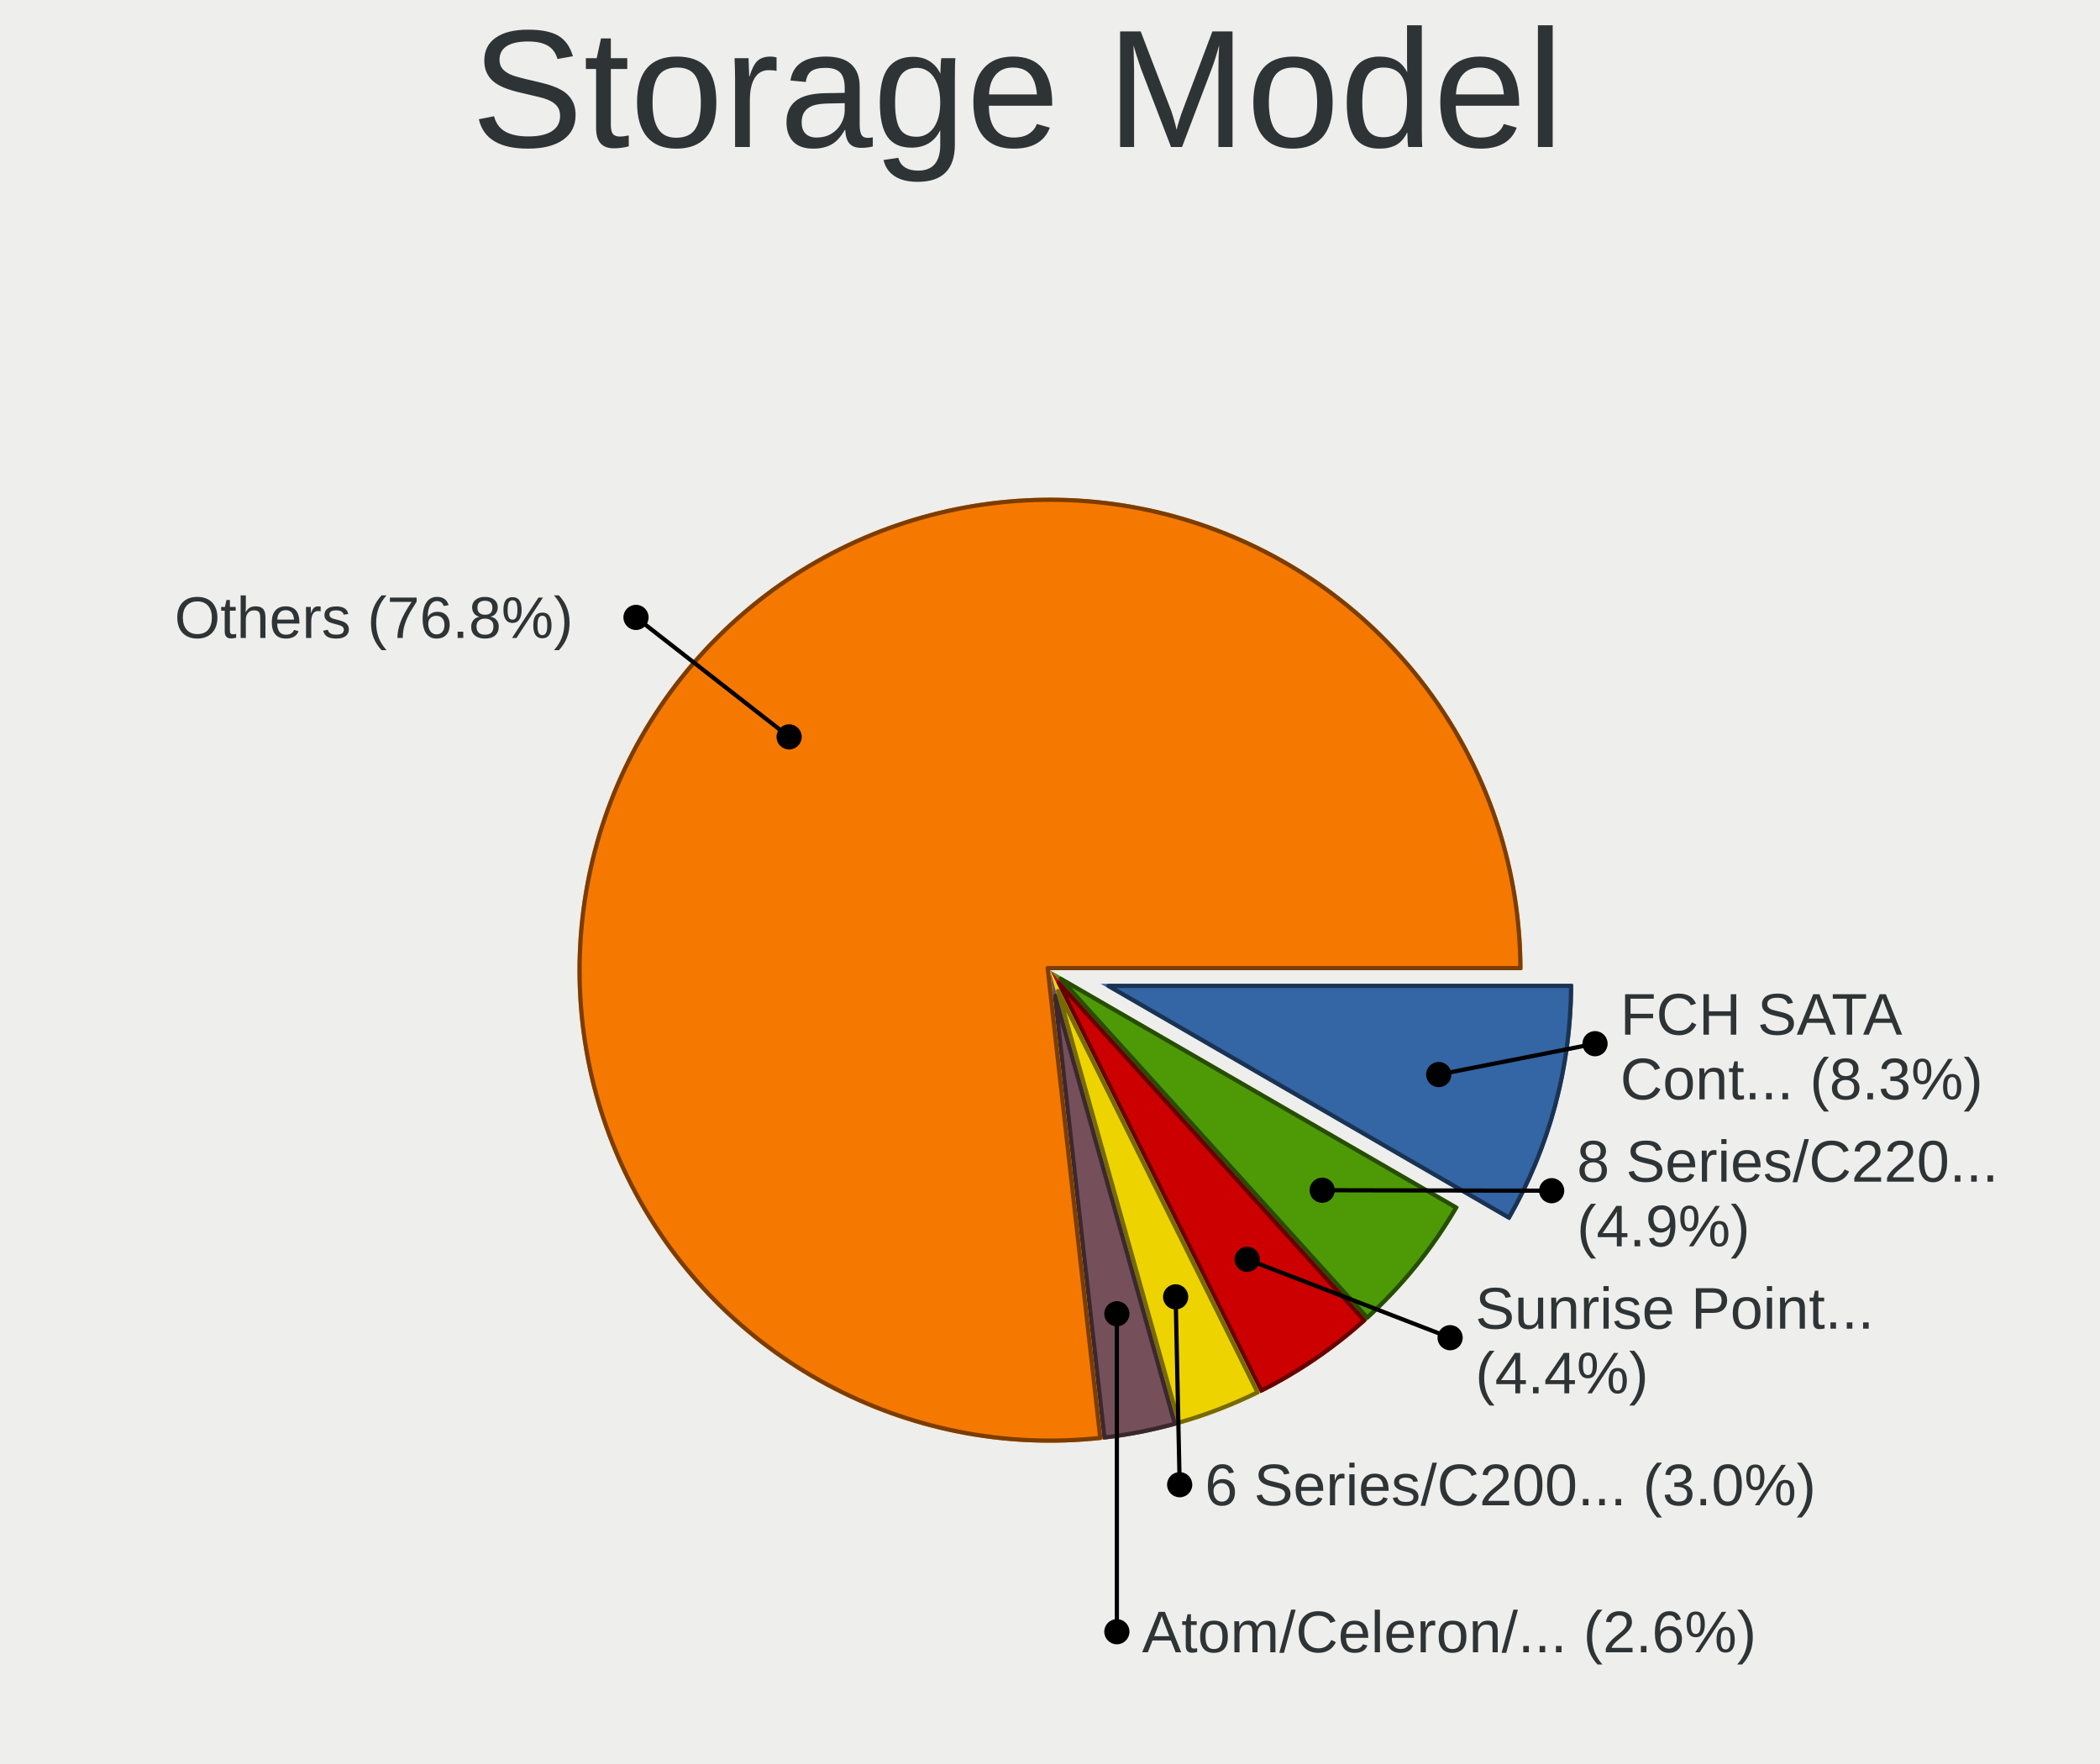
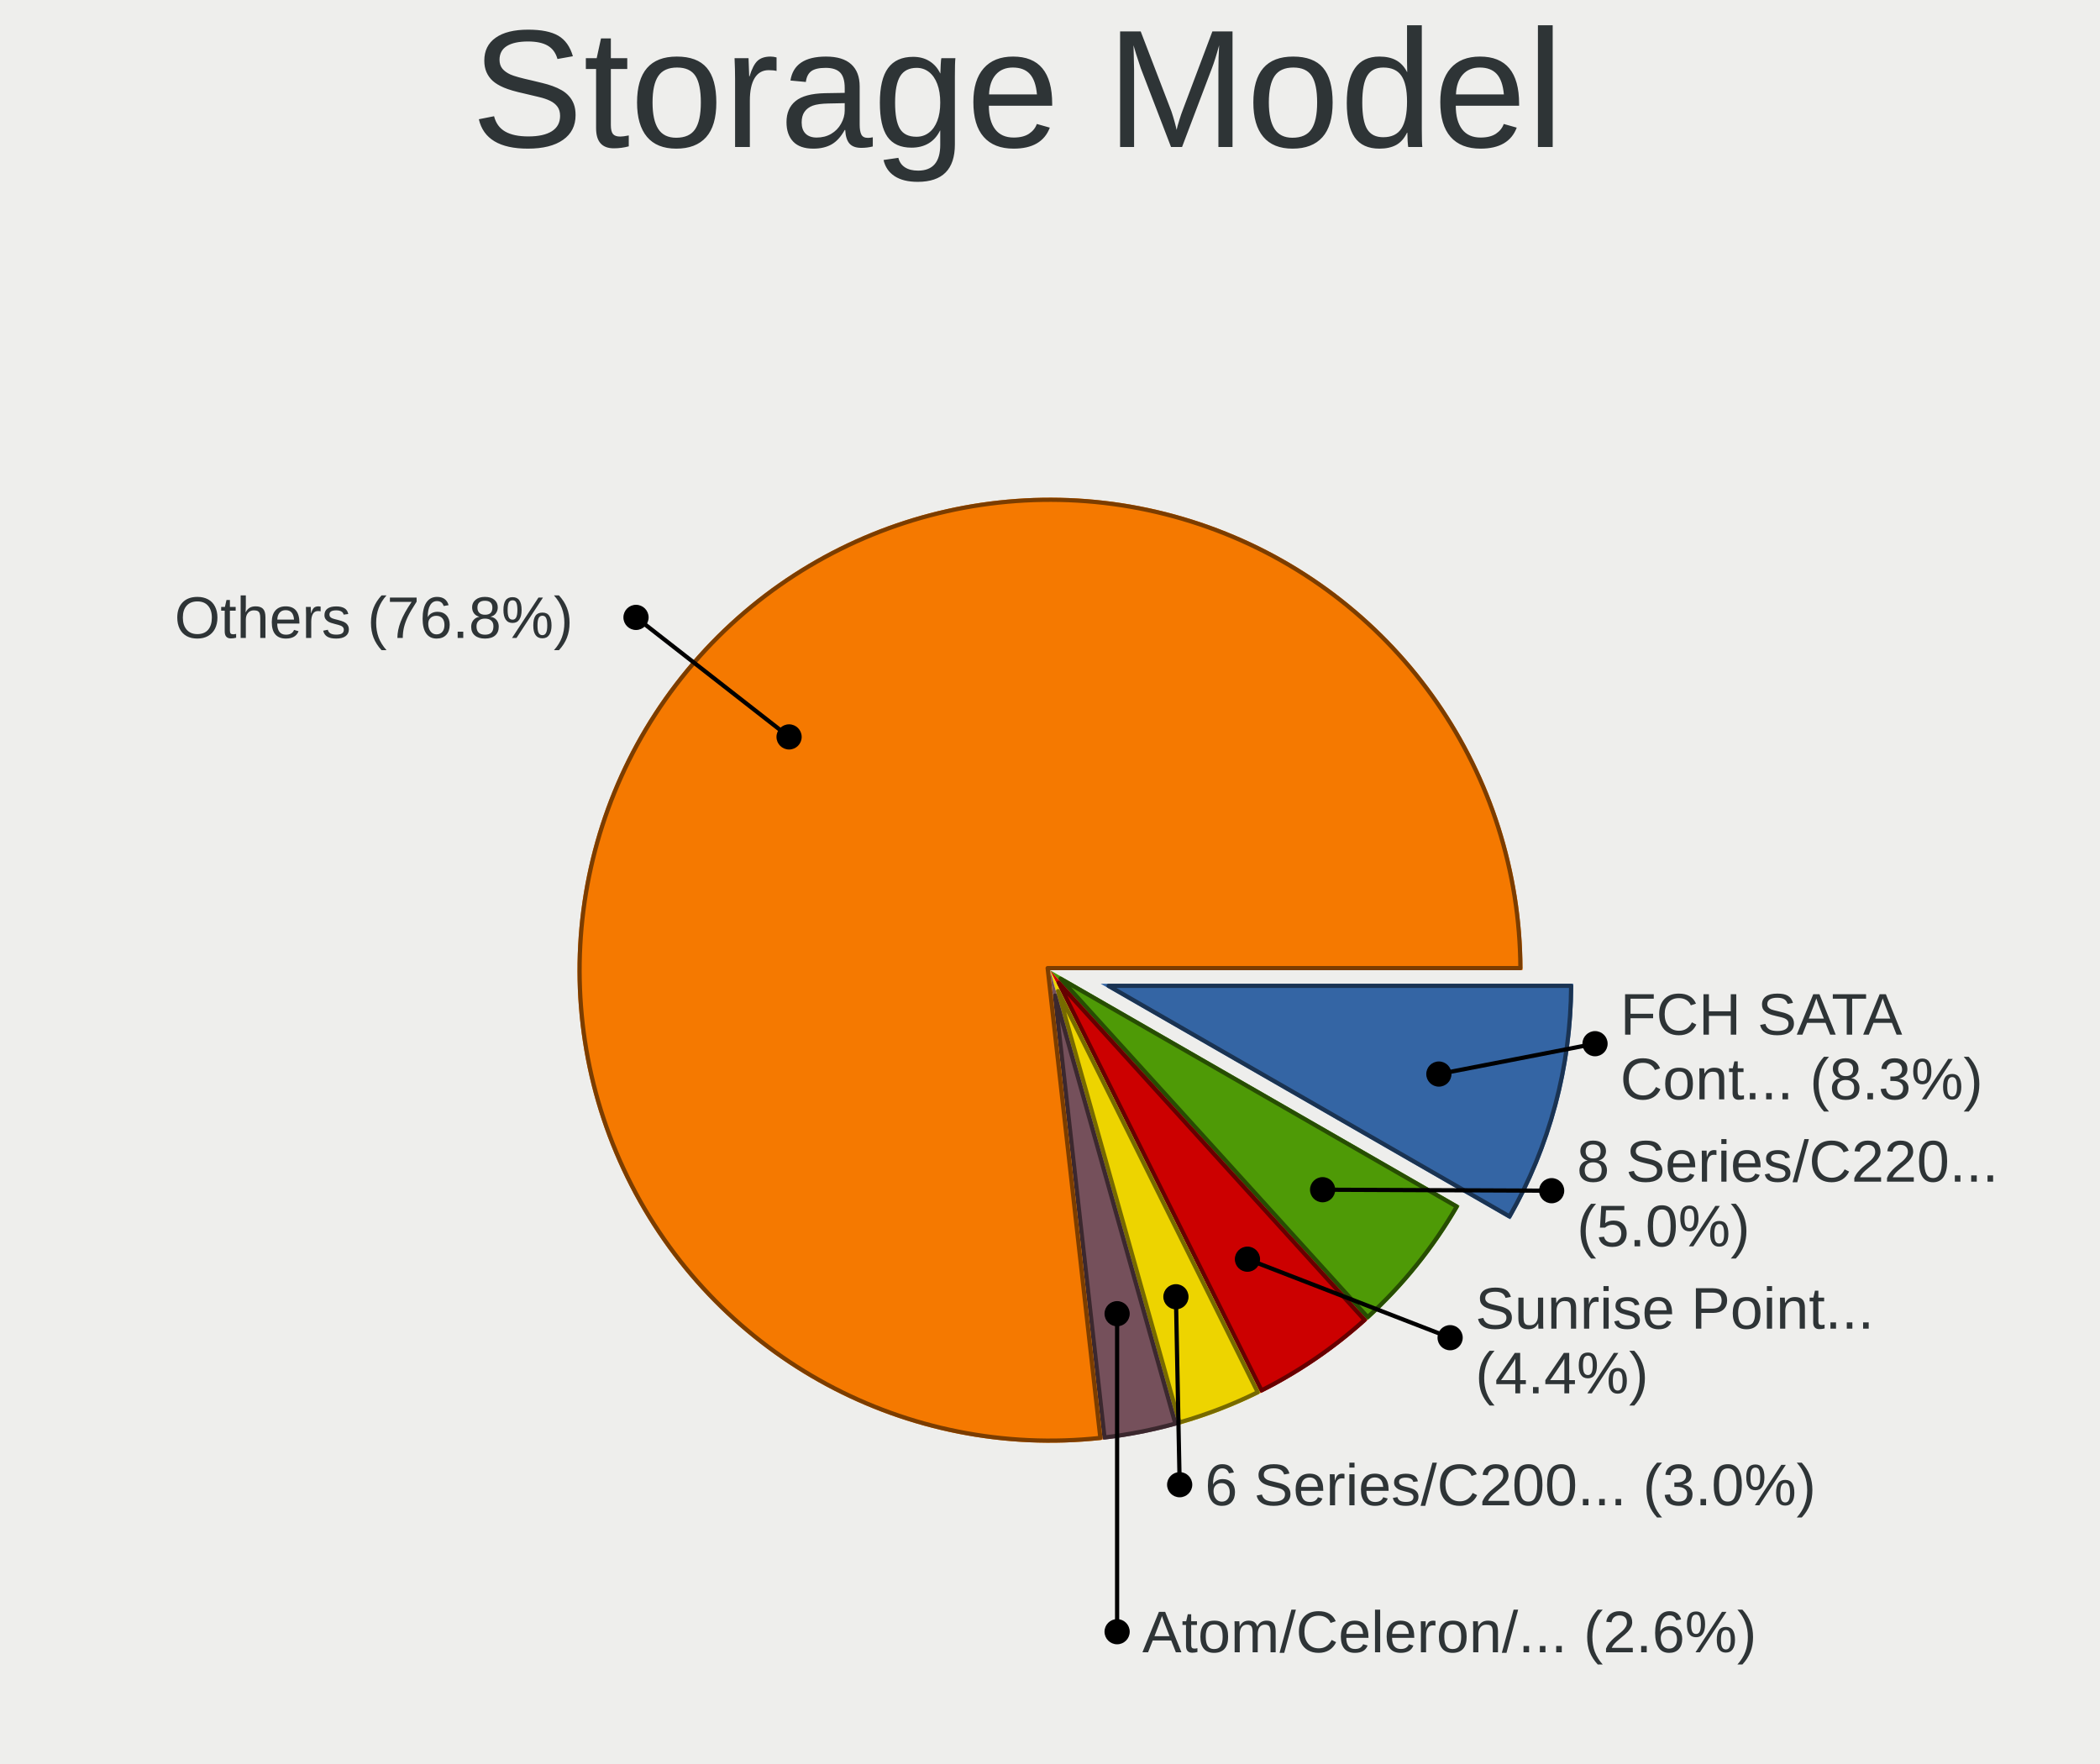
<svg xmlns="http://www.w3.org/2000/svg" width="500" height="420" version="1.0" id="ezcGraph">
  <defs />
  <g id="ezcGraphChart" color-rendering="optimizeQuality" shape-rendering="geometricPrecision" text-rendering="optimizeLegibility">
    <path d=" M 0,420 L 0,0 L 500,0 L 500,420 L 0,420 z " style="fill: #eeeeec; fill-opacity: 1.00; stroke: none;" id="ezcGraphPolygon_1" />
    <path d=" M 0,42 L 0,0 L 500,0 L 500,42 L 0,42 z " style="fill: #000000; fill-opacity: 0.00; stroke: none;" id="ezcGraphPolygon_2" />
-     <path d="M 262.07,234.24 L 374.57,234.24 A 112.50,112.50 0 0,1 359.45,290.58 z" style="fill: #3465a4; fill-opacity: 1.00; stroke: none; cursor: pointer;" id="ezcGraphCircleSector_4" />
-     <path d="M 263.94,234.74 L 374.07,234.74 A 112.00,112.00 0 0,1 359.27,289.90 z" style="fill: none; stroke: #1a3352; stroke-width: 1; stroke-opacity: 1.00; stroke-linecap: round; stroke-linejoin: round;" id="ezcGraphCircleSector_5" />
-     <path d="M 250.00,231.00 L 347.38,287.34 A 112.50,112.50 0 0,1 325.50,314.41 z" style="fill: #4e9a06; fill-opacity: 1.00; stroke: none; cursor: pointer;" id="ezcGraphCircleSector_6" />
-     <path d="M 252.51,233.03 L 346.69,287.52 A 112.00,112.00 0 0,1 325.53,313.70 z" style="fill: none; stroke: #274d03; stroke-width: 1; stroke-opacity: 1.00; stroke-linecap: round; stroke-linejoin: round;" id="ezcGraphCircleSector_7" />
-     <path d="M 250.00,231.00 L 325.50,314.41 A 112.50,112.50 0 0,1 300.09,331.74 z" style="fill: #cc0000; fill-opacity: 1.00; stroke: none; cursor: pointer;" id="ezcGraphCircleSector_8" />
-     <path d="M 252.06,234.02 L 324.79,314.37 A 112.00,112.00 0 0,1 300.31,331.07 z" style="fill: none; stroke: #660000; stroke-width: 1; stroke-opacity: 1.00; stroke-linecap: round; stroke-linejoin: round;" id="ezcGraphCircleSector_9" />
-     <path d="M 250.00,231.00 L 300.09,331.74 A 112.50,112.50 0 0,1 280.33,339.33 z" style="fill: #edd400; fill-opacity: 1.00; stroke: none; cursor: pointer;" id="ezcGraphCircleSector_10" />
-     <path d="M 251.91,235.96 L 299.41,331.51 A 112.00,112.00 0 0,1 280.68,338.72 z" style="fill: none; stroke: #776a00; stroke-width: 1; stroke-opacity: 1.00; stroke-linecap: round; stroke-linejoin: round;" id="ezcGraphCircleSector_11" />
-     <path d="M 250.00,231.00 L 280.33,339.33 A 112.50,112.50 0 0,1 262.52,342.80 z" style="fill: #75505b; fill-opacity: 1.00; stroke: none; cursor: pointer;" id="ezcGraphCircleSector_12" />
-     <path d="M 251.18,237.08 L 279.71,338.99 A 112.00,112.00 0 0,1 262.96,342.25 z" style="fill: none; stroke: #3b282e; stroke-width: 1; stroke-opacity: 1.00; stroke-linecap: round; stroke-linejoin: round;" id="ezcGraphCircleSector_13" />
-     <path d="M 250.00,231.00 L 262.52,342.80 A 112.50,112.50 0 1,1 362.50,231.00 z" style="fill: #f57900; fill-opacity: 1.00; stroke: none;" id="ezcGraphCircleSector_14" />
-     <path d="M 249.44,230.50 L 261.96,342.36 A 112.00,112.00 0 1,1 362.00,230.50 z" style="fill: none; stroke: #7b3d00; stroke-width: 1; stroke-opacity: 1.00; stroke-linecap: round; stroke-linejoin: round;" id="ezcGraphCircleSector_15" />
-     <path d=" M 187.883,175.449 L 151.431,147" style="fill: none; stroke: #000000; stroke-width: 1; stroke-opacity: 1.00; stroke-linecap: round; stroke-linejoin: round;" id="ezcGraphLine_16" />
-     <ellipse cx="187.883" cy="175.449" rx="3" ry="3" style="fill: #000000; fill-opacity: 1.00; stroke: none;" id="ezcGraphCircle_17" />
+     <path d="M 262.08,234.23 L 374.58,234.23 A 112.50,112.50 0 0,1 359.60,290.32 z" style="fill: #3465a4; fill-opacity: 1.00; stroke: none; cursor: pointer;" id="ezcGraphCircleSector_4" />
+     <path d="M 263.95,234.73 L 374.08,234.73 A 112.00,112.00 0 0,1 359.41,289.63 z" style="fill: none; stroke: #1a3352; stroke-width: 1; stroke-opacity: 1.00; stroke-linecap: round; stroke-linejoin: round;" id="ezcGraphCircleSector_5" />
+     <path d="M 250.00,231.00 L 347.52,287.09 A 112.50,112.50 0 0,1 325.60,314.31 z" style="fill: #4e9a06; fill-opacity: 1.00; stroke: none; cursor: pointer;" id="ezcGraphCircleSector_6" />
+     <path d="M 252.51,233.02 L 346.84,287.28 A 112.00,112.00 0 0,1 325.64,313.60 z" style="fill: none; stroke: #274d03; stroke-width: 1; stroke-opacity: 1.00; stroke-linecap: round; stroke-linejoin: round;" id="ezcGraphCircleSector_7" />
+     <path d="M 250.00,231.00 L 325.60,314.31 A 112.50,112.50 0 0,1 300.13,331.71 z" style="fill: #cc0000; fill-opacity: 1.00; stroke: none; cursor: pointer;" id="ezcGraphCircleSector_8" />
+     <path d="M 252.06,234.01 L 324.90,314.28 A 112.00,112.00 0 0,1 300.36,331.04 z" style="fill: none; stroke: #660000; stroke-width: 1; stroke-opacity: 1.00; stroke-linecap: round; stroke-linejoin: round;" id="ezcGraphCircleSector_9" />
+     <path d="M 250.00,231.00 L 300.13,331.71 A 112.50,112.50 0 0,1 280.46,339.30 z" style="fill: #edd400; fill-opacity: 1.00; stroke: none; cursor: pointer;" id="ezcGraphCircleSector_10" />
+     <path d="M 251.92,235.98 L 299.46,331.49 A 112.00,112.00 0 0,1 280.80,338.68 z" style="fill: none; stroke: #776a00; stroke-width: 1; stroke-opacity: 1.00; stroke-linecap: round; stroke-linejoin: round;" id="ezcGraphCircleSector_11" />
+     <path d="M 250.00,231.00 L 280.46,339.30 A 112.50,112.50 0 0,1 262.54,342.80 z" style="fill: #75505b; fill-opacity: 1.00; stroke: none; cursor: pointer;" id="ezcGraphCircleSector_12" />
+     <path d="M 251.18,237.05 L 279.84,338.95 A 112.00,112.00 0 0,1 262.98,342.25 z" style="fill: none; stroke: #3b282e; stroke-width: 1; stroke-opacity: 1.00; stroke-linecap: round; stroke-linejoin: round;" id="ezcGraphCircleSector_13" />
+     <path d="M 250.00,231.00 L 262.54,342.80 A 112.50,112.50 0 1,1 362.50,231.00 z" style="fill: #f57900; fill-opacity: 1.00; stroke: none;" id="ezcGraphCircleSector_14" />
+     <path d="M 249.44,230.50 L 261.99,342.36 A 112.00,112.00 0 1,1 362.00,230.50 z" style="fill: none; stroke: #7b3d00; stroke-width: 1; stroke-opacity: 1.00; stroke-linecap: round; stroke-linejoin: round;" id="ezcGraphCircleSector_15" />
+     <path d=" M 187.876,175.456 L 151.431,147" style="fill: none; stroke: #000000; stroke-width: 1; stroke-opacity: 1.00; stroke-linecap: round; stroke-linejoin: round;" id="ezcGraphLine_16" />
+     <ellipse cx="187.876" cy="175.456" rx="3" ry="3" style="fill: #000000; fill-opacity: 1.00; stroke: none;" id="ezcGraphCircle_17" />
    <ellipse cx="151.431" cy="147" rx="3" ry="3" style="fill: #000000; fill-opacity: 1.00; stroke: none;" id="ezcGraphCircle_18" />
-     <path d=" M 342.557,255.846 L 379.769,248.5" style="fill: none; stroke: #000000; stroke-width: 1; stroke-opacity: 1.00; stroke-linecap: round; stroke-linejoin: round;" id="ezcGraphLine_20" />
-     <ellipse cx="342.557" cy="255.846" rx="3" ry="3" style="fill: #000000; fill-opacity: 1.00; stroke: none;" id="ezcGraphCircle_21" />
+     <path d=" M 342.588,255.728 L 379.769,248.5" style="fill: none; stroke: #000000; stroke-width: 1; stroke-opacity: 1.00; stroke-linecap: round; stroke-linejoin: round;" id="ezcGraphLine_20" />
+     <ellipse cx="342.588" cy="255.728" rx="3" ry="3" style="fill: #000000; fill-opacity: 1.00; stroke: none;" id="ezcGraphCircle_21" />
    <ellipse cx="379.769" cy="248.5" rx="3" ry="3" style="fill: #000000; fill-opacity: 1.00; stroke: none;" id="ezcGraphCircle_22" />
-     <path d=" M 314.807,283.388 L 369.44,283.5" style="fill: none; stroke: #000000; stroke-width: 1; stroke-opacity: 1.00; stroke-linecap: round; stroke-linejoin: round;" id="ezcGraphLine_24" />
-     <ellipse cx="314.807" cy="283.388" rx="3" ry="3" style="fill: #000000; fill-opacity: 1.00; stroke: none;" id="ezcGraphCircle_25" />
+     <path d=" M 314.907,283.264 L 369.44,283.5" style="fill: none; stroke: #000000; stroke-width: 1; stroke-opacity: 1.00; stroke-linecap: round; stroke-linejoin: round;" id="ezcGraphLine_24" />
+     <ellipse cx="314.907" cy="283.264" rx="3" ry="3" style="fill: #000000; fill-opacity: 1.00; stroke: none;" id="ezcGraphCircle_25" />
    <ellipse cx="369.44" cy="283.5" rx="3" ry="3" style="fill: #000000; fill-opacity: 1.00; stroke: none;" id="ezcGraphCircle_26" />
-     <path d=" M 296.952,299.847 L 345.268,318.5" style="fill: none; stroke: #000000; stroke-width: 1; stroke-opacity: 1.00; stroke-linecap: round; stroke-linejoin: round;" id="ezcGraphLine_28" />
-     <ellipse cx="296.952" cy="299.847" rx="3" ry="3" style="fill: #000000; fill-opacity: 1.00; stroke: none;" id="ezcGraphCircle_29" />
+     <path d=" M 297.013,299.806 L 345.268,318.5" style="fill: none; stroke: #000000; stroke-width: 1; stroke-opacity: 1.00; stroke-linecap: round; stroke-linejoin: round;" id="ezcGraphLine_28" />
+     <ellipse cx="297.013" cy="299.806" rx="3" ry="3" style="fill: #000000; fill-opacity: 1.00; stroke: none;" id="ezcGraphCircle_29" />
    <ellipse cx="345.268" cy="318.5" rx="3" ry="3" style="fill: #000000; fill-opacity: 1.00; stroke: none;" id="ezcGraphCircle_30" />
-     <path d=" M 279.916,308.778 L 280.875,353.5" style="fill: none; stroke: #000000; stroke-width: 1; stroke-opacity: 1.00; stroke-linecap: round; stroke-linejoin: round;" id="ezcGraphLine_32" />
-     <ellipse cx="279.916" cy="308.778" rx="3" ry="3" style="fill: #000000; fill-opacity: 1.00; stroke: none;" id="ezcGraphCircle_33" />
+     <path d=" M 279.981,308.753 L 280.875,353.5" style="fill: none; stroke: #000000; stroke-width: 1; stroke-opacity: 1.00; stroke-linecap: round; stroke-linejoin: round;" id="ezcGraphLine_32" />
+     <ellipse cx="279.981" cy="308.753" rx="3" ry="3" style="fill: #000000; fill-opacity: 1.00; stroke: none;" id="ezcGraphCircle_33" />
    <ellipse cx="280.875" cy="353.5" rx="3" ry="3" style="fill: #000000; fill-opacity: 1.00; stroke: none;" id="ezcGraphCircle_34" />
-     <path d=" M 265.921,312.798 L 265.921,388.5" style="fill: none; stroke: #000000; stroke-width: 1; stroke-opacity: 1.00; stroke-linecap: round; stroke-linejoin: round;" id="ezcGraphLine_36" />
-     <ellipse cx="265.921" cy="312.798" rx="3" ry="3" style="fill: #000000; fill-opacity: 1.00; stroke: none;" id="ezcGraphCircle_37" />
-     <ellipse cx="265.921" cy="388.5" rx="3" ry="3" style="fill: #000000; fill-opacity: 1.00; stroke: none;" id="ezcGraphCircle_38" />
+     <path d=" M 265.979,312.787 L 265.979,388.5" style="fill: none; stroke: #000000; stroke-width: 1; stroke-opacity: 1.00; stroke-linecap: round; stroke-linejoin: round;" id="ezcGraphLine_36" />
+     <ellipse cx="265.979" cy="312.787" rx="3" ry="3" style="fill: #000000; fill-opacity: 1.00; stroke: none;" id="ezcGraphCircle_37" />
+     <ellipse cx="265.979" cy="388.5" rx="3" ry="3" style="fill: #000000; fill-opacity: 1.00; stroke: none;" id="ezcGraphCircle_38" />
    <g id="ezcGraphTextBox_3">
      <path d=" M 111.7,42 L 111.7,0.5 L 388.8,0.5 L 388.8,42 L 111.7,42 z " style="fill: #ffffff; fill-opacity: 0.00; stroke: none;" id="ezcGraphPolygon_40" />
      <text id="ezcGraphTextBox_3_text" x="112.2" text-length="275.6px" y="35" style="font-size: 40px; font-family: 'Arial'; fill: #2e3436; fill-opacity: 1.00; stroke: none;">Storage Model</text>
    </g>
    <g id="ezcGraphTextBox_19">
      <path d=" M 41.051,155 L 41.051,139.5 L 146.431,139.5 L 146.431,155 L 41.051,155 z " style="fill: #ffffff; fill-opacity: 0.00; stroke: none;" id="ezcGraphPolygon_41" />
      <text id="ezcGraphTextBox_19_text" x="41.551" text-length="103.88px" y="151.9" style="font-size: 14px; font-family: 'Arial'; fill: #2e3436; fill-opacity: 1.00; stroke: none;">Others (76.8%)</text>
    </g>
    <g id="ezcGraphTextBox_23" style=" cursor: pointer;">
      <path d=" M 385.269,263.55 L 385.269,233.95 L 490.649,233.95 L 490.649,263.55 L 385.269,263.55 z " style="fill: #ffffff; fill-opacity: 0.00; stroke: none;" id="ezcGraphPolygon_42" />
      <text id="ezcGraphTextBox_23_text" x="385.769" text-length="59.36px" y="246.35" style="font-size: 14px; font-family: 'Arial'; fill: #2e3436; fill-opacity: 1.00; stroke: none;">FCH SATA</text>
      <text id="ezcGraphTextBox_23_text" x="385.769" text-length="103.88px" y="261.75" style="font-size: 14px; font-family: 'Arial'; fill: #2e3436; fill-opacity: 1.00; stroke: none;">Cont... (8.3%)</text>
    </g>
    <g id="ezcGraphTextBox_27" style=" cursor: pointer;">
      <path d=" M 374.94,298.55 L 374.94,268.95 L 495.161,268.95 L 495.161,298.55 L 374.94,298.55 z " style="fill: #ffffff; fill-opacity: 0.00; stroke: none;" id="ezcGraphPolygon_43" />
      <text id="ezcGraphTextBox_27_text" x="375.44" text-length="118.72px" y="281.35" style="font-size: 14px; font-family: 'Arial'; fill: #2e3436; fill-opacity: 1.00; stroke: none;">8 Series/C220...</text>
-       <text id="ezcGraphTextBox_27_text" x="375.44" text-length="44.52px" y="296.75" style="font-size: 14px; font-family: 'Arial'; fill: #2e3436; fill-opacity: 1.00; stroke: none;">(4.9%)</text>
+       <text id="ezcGraphTextBox_27_text" x="375.44" text-length="44.52px" y="296.75" style="font-size: 14px; font-family: 'Arial'; fill: #2e3436; fill-opacity: 1.00; stroke: none;">(5.0%)</text>
    </g>
    <g id="ezcGraphTextBox_31" style=" cursor: pointer;">
      <path d=" M 350.768,333.55 L 350.768,303.95 L 470.988,303.95 L 470.988,333.55 L 350.768,333.55 z " style="fill: #ffffff; fill-opacity: 0.00; stroke: none;" id="ezcGraphPolygon_44" />
      <text id="ezcGraphTextBox_31_text" x="351.268" text-length="118.72px" y="316.35" style="font-size: 14px; font-family: 'Arial'; fill: #2e3436; fill-opacity: 1.00; stroke: none;">Sunrise Point...</text>
      <text id="ezcGraphTextBox_31_text" x="351.268" text-length="44.52px" y="331.75" style="font-size: 14px; font-family: 'Arial'; fill: #2e3436; fill-opacity: 1.00; stroke: none;">(4.4%)</text>
    </g>
    <g id="ezcGraphTextBox_35" style=" cursor: pointer;">
      <path d=" M 286.375,361.5 L 286.375,346 L 458.535,346 L 458.535,361.5 L 286.375,361.5 z " style="fill: #ffffff; fill-opacity: 0.00; stroke: none;" id="ezcGraphPolygon_45" />
      <text id="ezcGraphTextBox_35_text" x="286.875" text-length="170.66px" y="358.4" style="font-size: 14px; font-family: 'Arial'; fill: #2e3436; fill-opacity: 1.00; stroke: none;">6 Series/C200... (3.0%)</text>
    </g>
    <g id="ezcGraphTextBox_39" style=" cursor: pointer;">
-       <path d=" M 271.421,396.5 L 271.421,381 L 443.581,381 L 443.581,396.5 L 271.421,396.5 z " style="fill: #ffffff; fill-opacity: 0.00; stroke: none;" id="ezcGraphPolygon_46" />
-       <text id="ezcGraphTextBox_39_text" x="271.921" text-length="170.66px" y="393.4" style="font-size: 14px; font-family: 'Arial'; fill: #2e3436; fill-opacity: 1.00; stroke: none;">Atom/Celeron/... (2.6%)</text>
+       <path d=" M 271.479,396.5 L 271.479,381 L 443.639,381 L 443.639,396.5 L 271.479,396.5 z " style="fill: #ffffff; fill-opacity: 0.00; stroke: none;" id="ezcGraphPolygon_46" />
+       <text id="ezcGraphTextBox_39_text" x="271.979" text-length="170.66px" y="393.4" style="font-size: 14px; font-family: 'Arial'; fill: #2e3436; fill-opacity: 1.00; stroke: none;">Atom/Celeron/... (2.6%)</text>
    </g>
  </g>
</svg>
